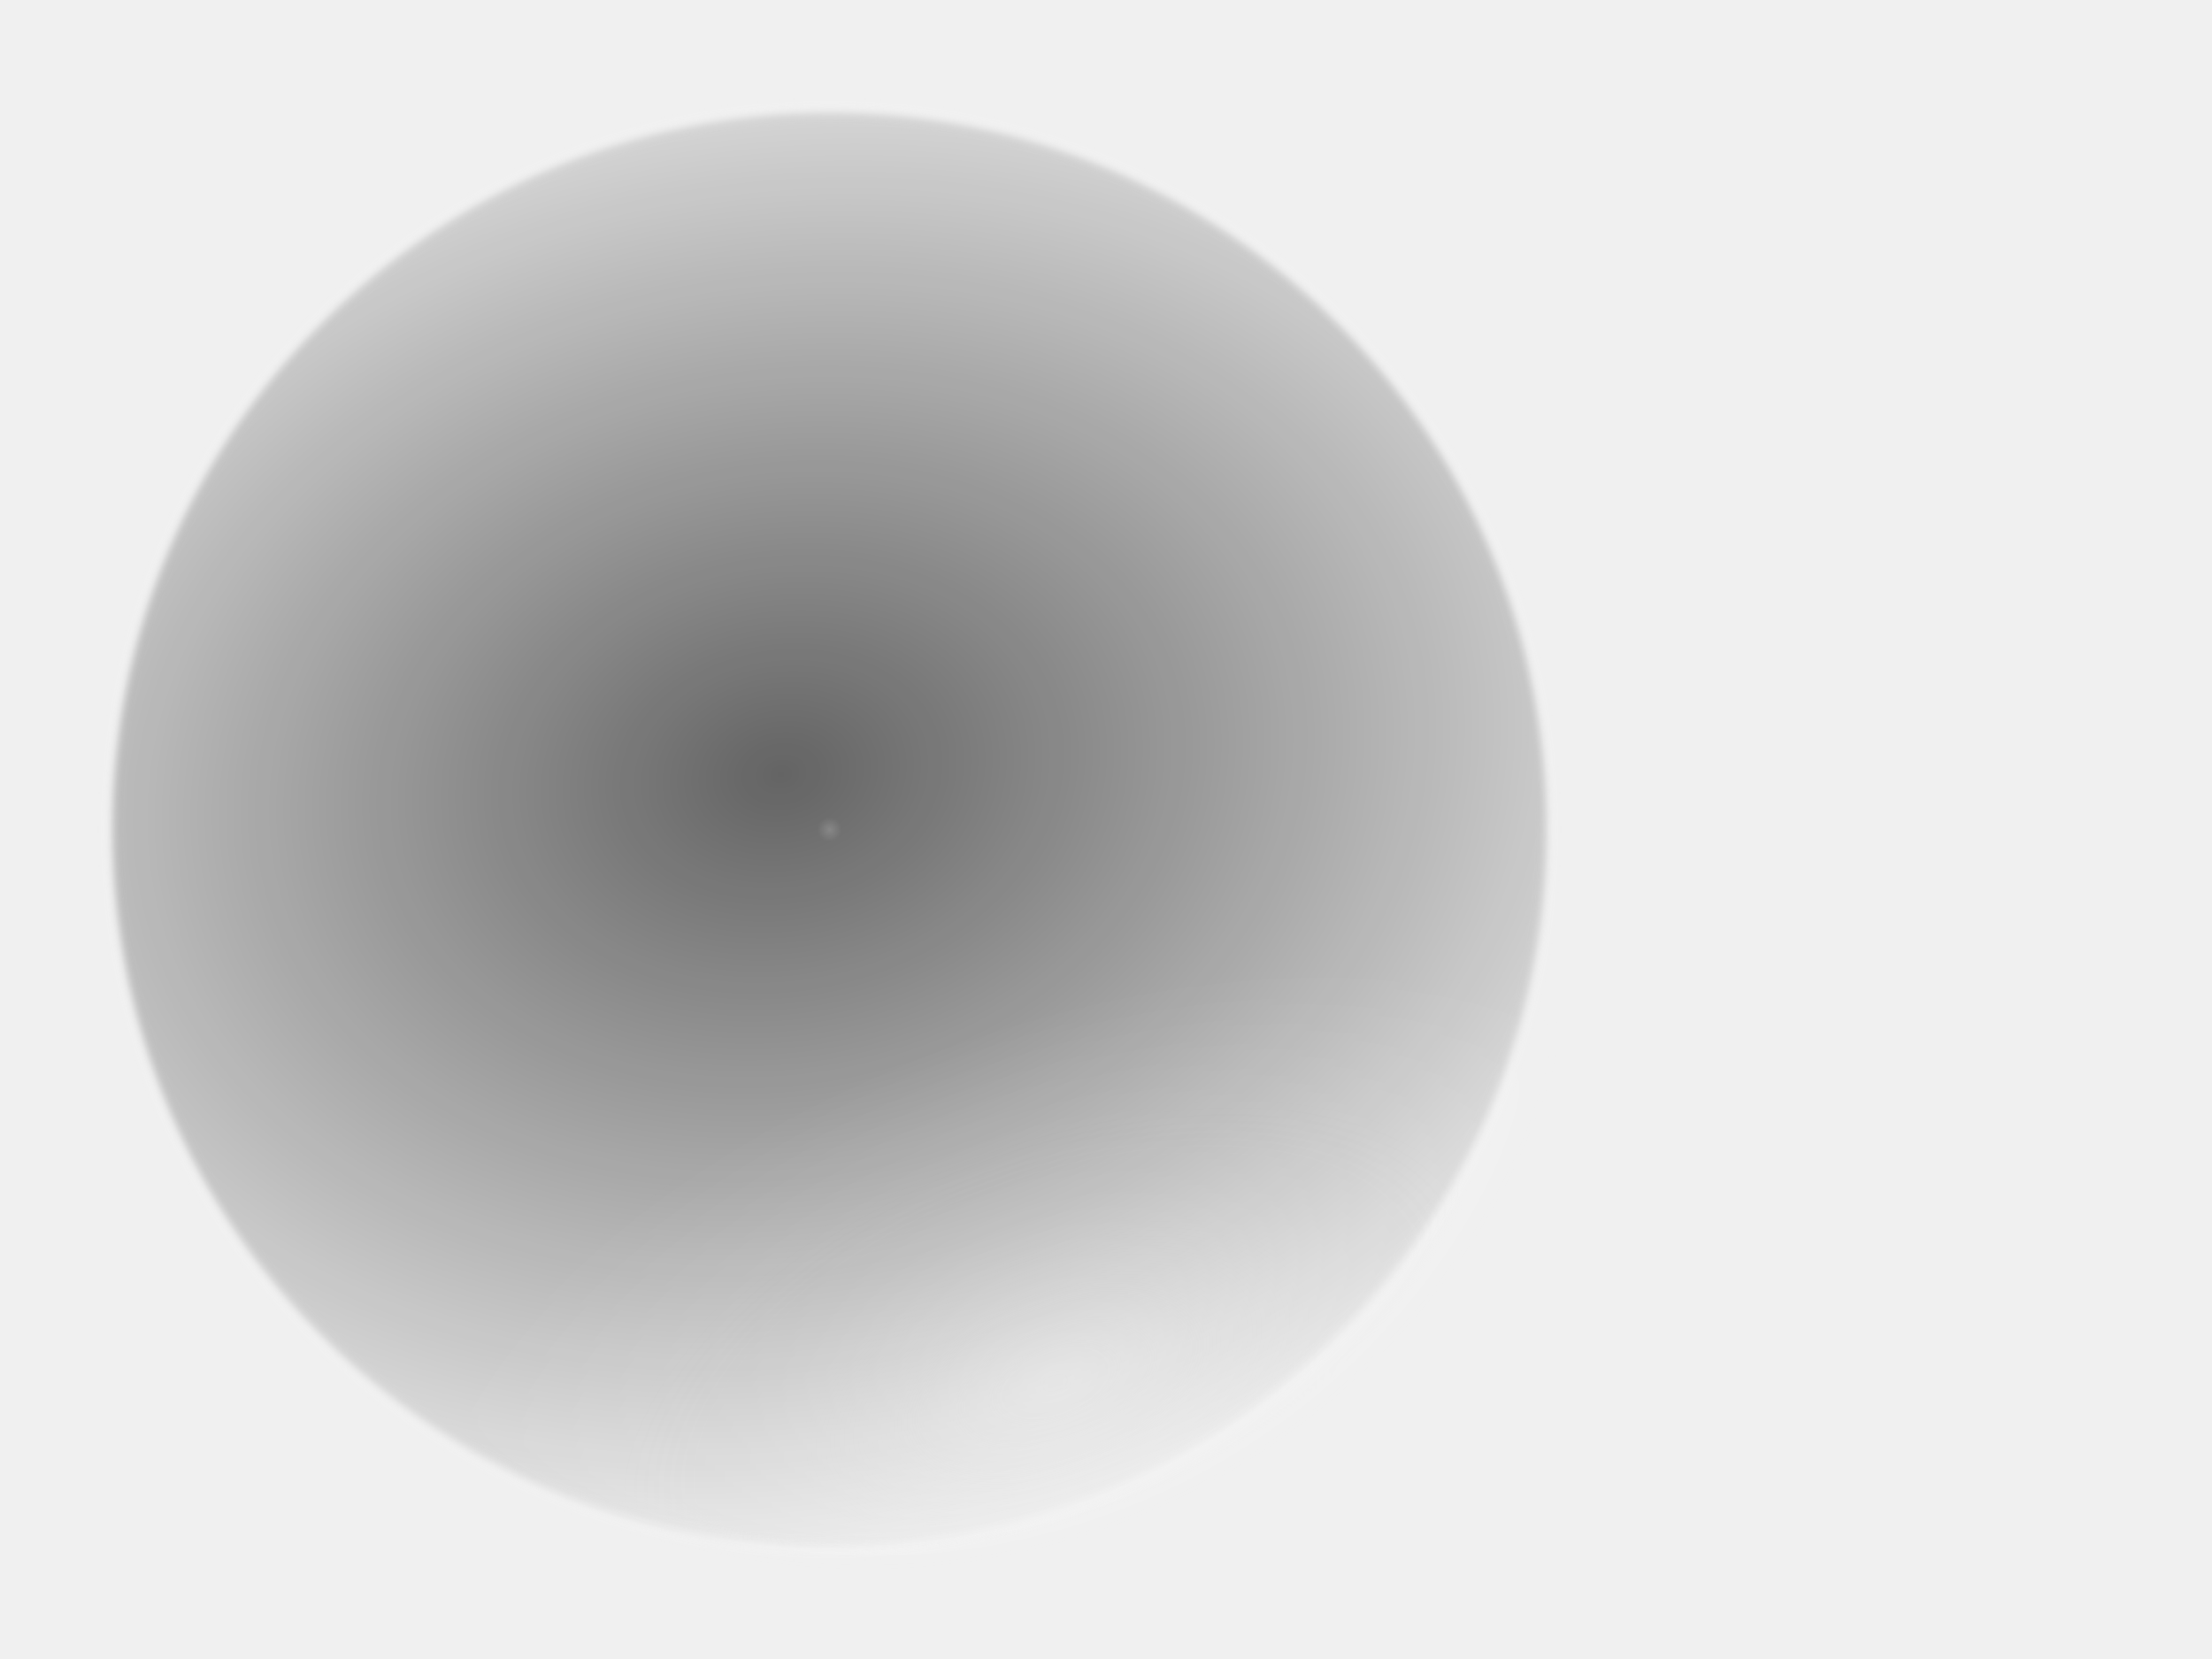
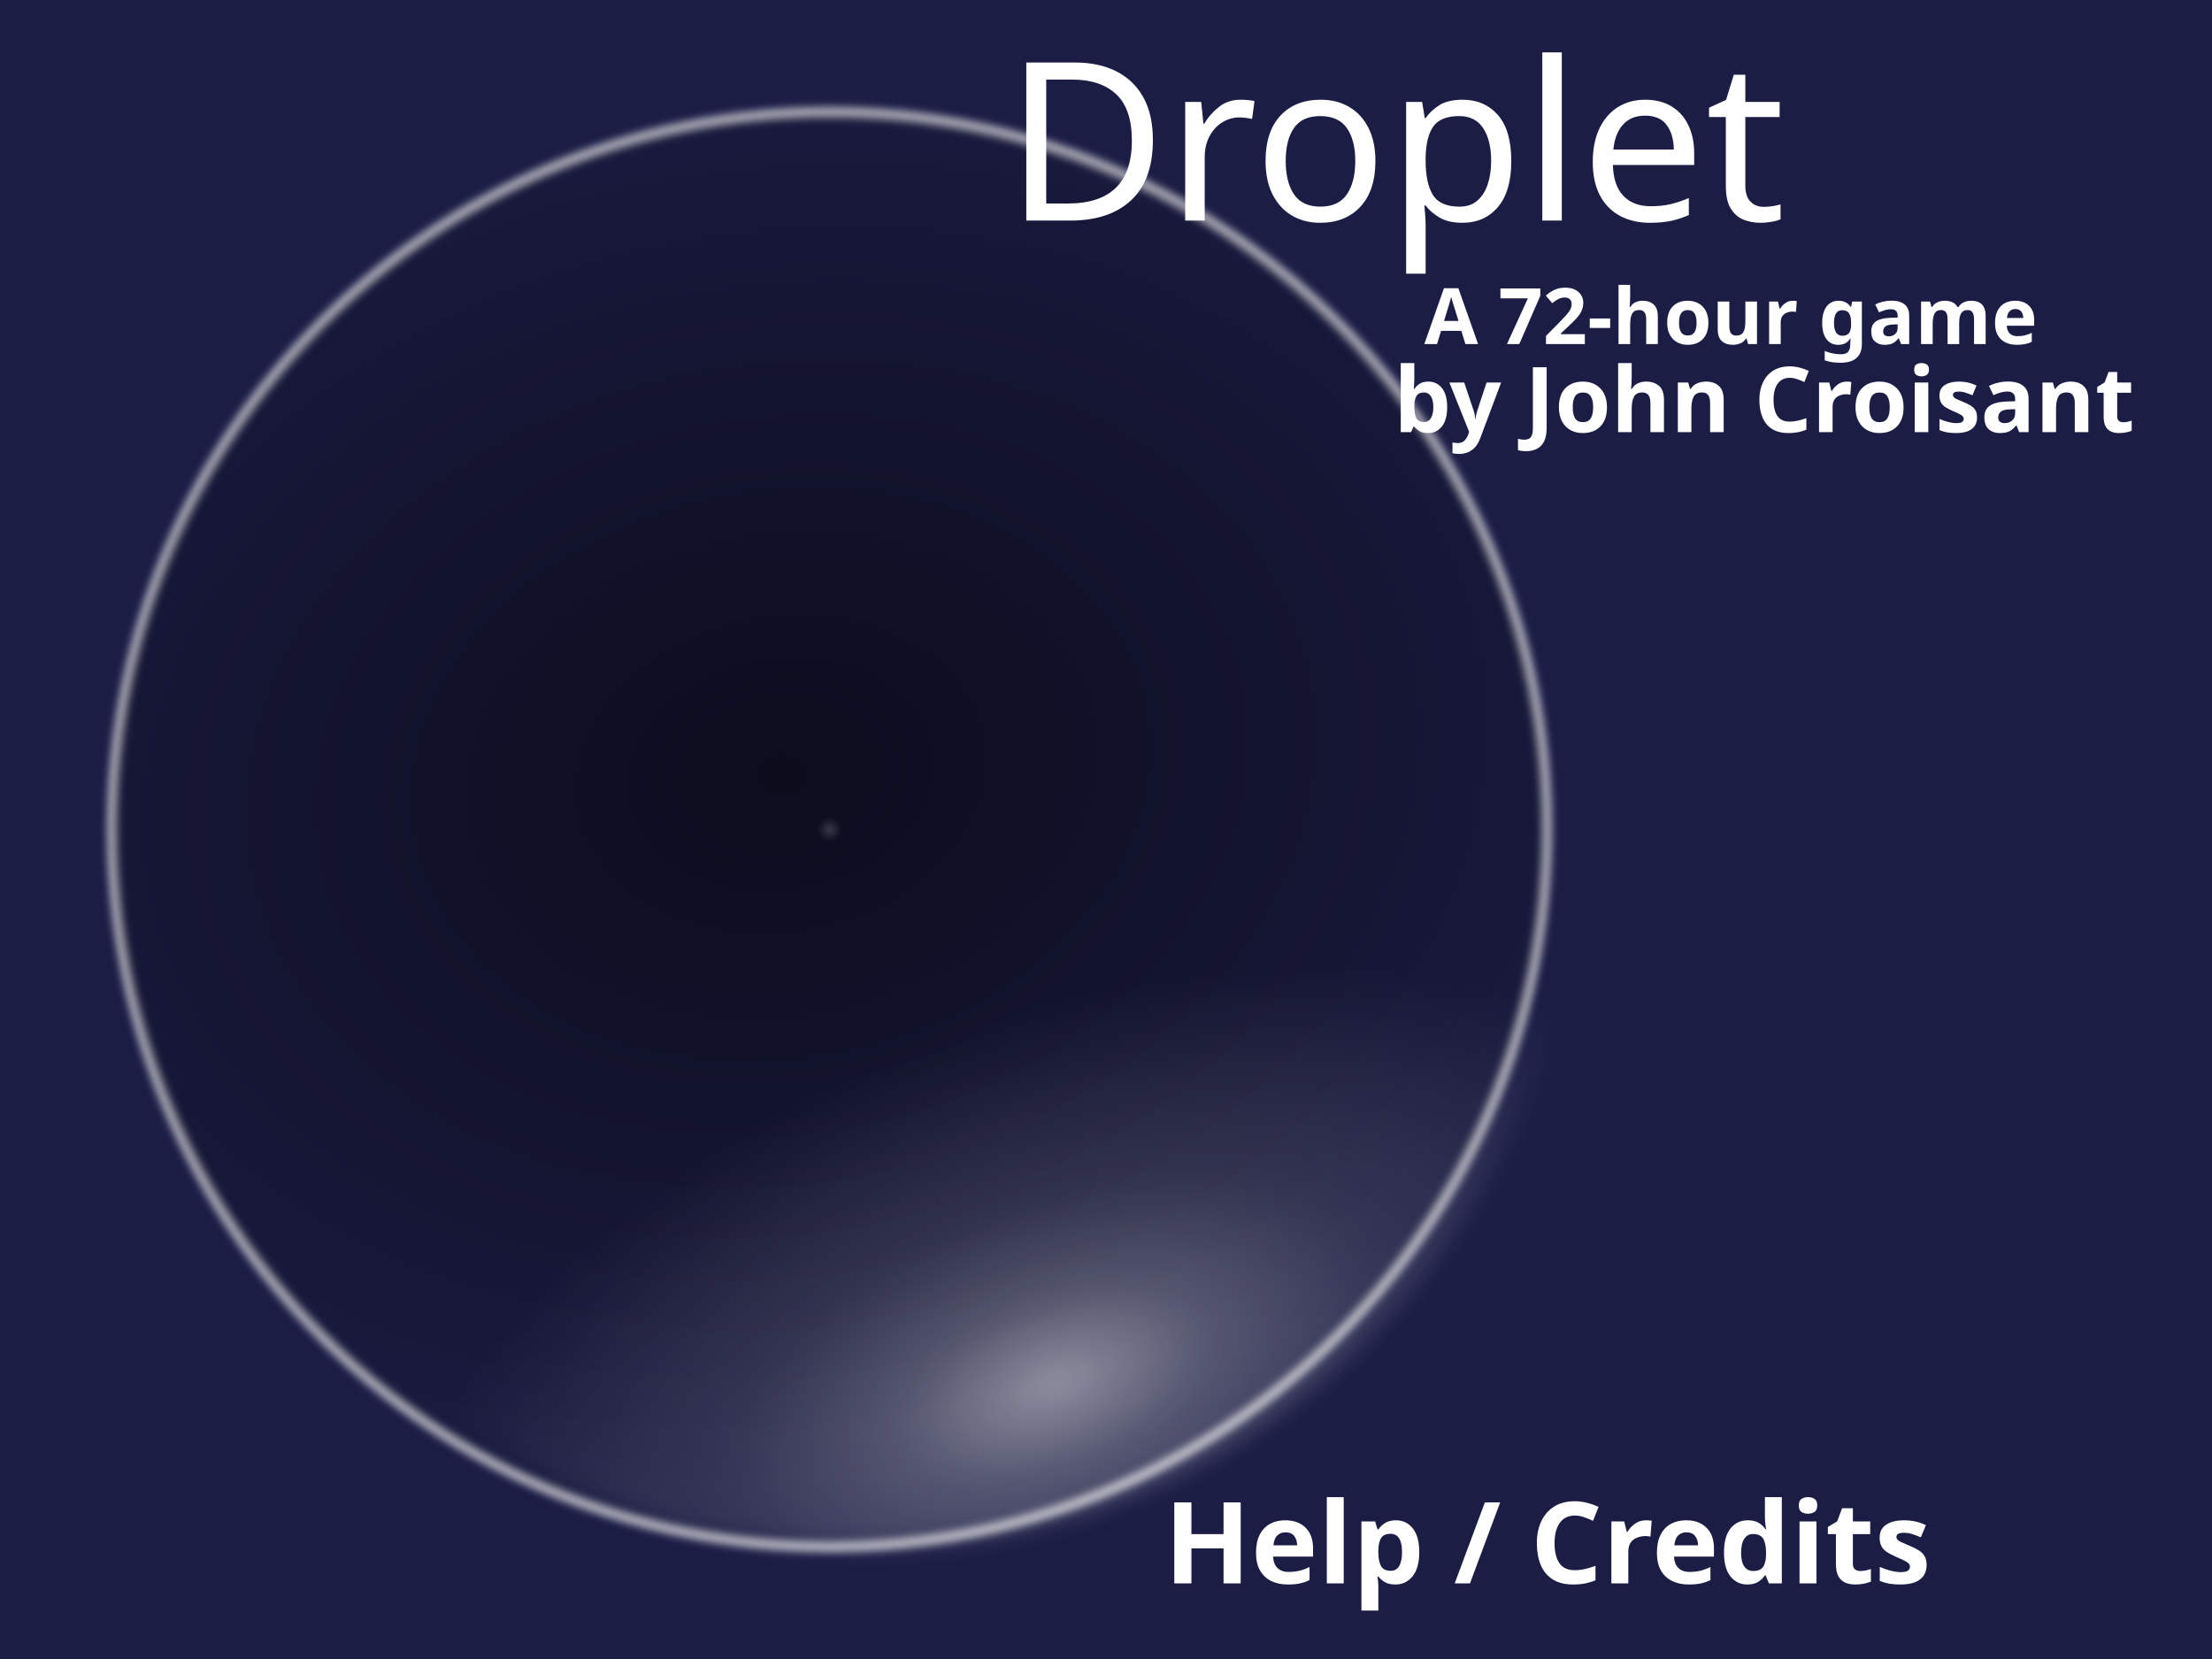
<svg xmlns="http://www.w3.org/2000/svg" xmlns:xlink="http://www.w3.org/1999/xlink" width="640" height="480" id="svg2" version="1.0">
  <defs id="defs4">
    <linearGradient id="linearGradient3192">
      <stop style="stop-color:#f5f5f5;stop-opacity:1;" offset="0" id="stop3194" />
      <stop style="stop-color:#f5f5f5;stop-opacity:0;" offset="1" id="stop3196" />
    </linearGradient>
    <linearGradient id="linearGradient3203">
      <stop id="stop3205" offset="0" style="stop-color:#f5f5f5;stop-opacity:0.535" />
      <stop style="stop-color:#fafafa;stop-opacity:0.267;" offset="0.236" id="stop3175" />
      <stop id="stop3177" offset="0.488" style="stop-color:#f5f5f5;stop-opacity:0.129;" />
      <stop id="stop3207" offset="1" style="stop-color:#ffffff;stop-opacity:0" />
    </linearGradient>
    <linearGradient id="linearGradient3191">
      <stop style="stop-color:#000000;stop-opacity:0.584" offset="0" id="stop3193" />
      <stop style="stop-color:#000000;stop-opacity:0;" offset="1" id="stop3195" />
    </linearGradient>
    <filter id="filter3165">
      <feGaussianBlur stdDeviation="1.045" id="feGaussianBlur3167" />
    </filter>
    <radialGradient xlink:href="#linearGradient3191" id="radialGradient3197" cx="346.545" cy="265.165" fx="346.545" fy="265.165" r="207.5" gradientUnits="userSpaceOnUse" gradientTransform="matrix(1.473618,-0.2535702,0.1934715,1.124356,-217.4767,55.2332)" />
    <radialGradient xlink:href="#linearGradient3203" id="radialGradient3201" gradientUnits="userSpaceOnUse" cx="336.623" cy="664.871" fx="336.623" fy="664.871" r="207.5" gradientTransform="matrix(0.8864029,-0.3395666,0.1786599,0.4663733,-2.669808,245.7277)" />
    <filter id="filter3213">
      <feGaussianBlur stdDeviation="3.112" id="feGaussianBlur3215" />
    </filter>
    <radialGradient xlink:href="#linearGradient3192" id="radialGradient3198" cx="240.417" cy="239.583" fx="240.417" fy="239.583" r="6.25" gradientUnits="userSpaceOnUse" />
+     <filter id="filter3429" x="-0.005" width="1.01" y="-0.95" height="2.9">
+       <feGaussianBlur stdDeviation="0.891" id="feGaussianBlur3431" />
+     </filter>
+     <filter id="filter3489">
+       <feGaussianBlur stdDeviation="8.356" id="feGaussianBlur3491" />
+     </filter>
  </defs>
  <g id="layer1">
+     <rect style="opacity:1;color:#000000;fill:#151640;fill-opacity:0.961;fill-rule:nonzero;stroke:none;stroke-width:1pt;stroke-linecap:butt;stroke-linejoin:miter;marker:none;marker-start:none;marker-mid:none;marker-end:none;stroke-miterlimit:4;stroke-dasharray:none;stroke-dashoffset:0;stroke-opacity:1;visibility:visible;display:inline;overflow:visible;enable-background:accumulate" id="rect3243" width="640" height="480" x="0" y="0" />
    <g id="droplet">
      <path transform="translate(-118.5,-41.5)" d="M 566,281.5 A 207.5,207.5 0 1 1 151,281.5 A 207.5,207.5 0 1 1 566,281.5 z" id="path2383" style="opacity:1;color:#000000;fill:none;fill-opacity:1;fill-rule:nonzero;stroke:#f5f5f5;stroke-width:3.15;stroke-linecap:butt;stroke-linejoin:miter;marker:none;marker-start:none;marker-mid:none;marker-end:none;stroke-miterlimit:4;stroke-dasharray:none;stroke-dashoffset:0;stroke-opacity:0.657;visibility:visible;display:inline;overflow:visible;filter:url(#filter3165);enable-background:accumulate" />
      <path style="opacity:1;color:#000000;fill:url(#radialGradient3197);fill-opacity:1;fill-rule:nonzero;stroke:none;stroke-width:3.15;stroke-linecap:butt;stroke-linejoin:miter;marker:none;marker-start:none;marker-mid:none;marker-end:none;stroke-miterlimit:4;stroke-dasharray:none;stroke-dashoffset:0;stroke-opacity:0.657;visibility:visible;display:inline;overflow:visible;filter:url(#filter3165);enable-background:accumulate" id="path3189" d="M 566,281.5 A 207.5,207.5 0 1 1 151,281.5 A 207.5,207.5 0 1 1 566,281.5 z" transform="translate(-118.5,-41.5)" />
      <path transform="translate(-109.191,-41.38784)" d="M 566,281.5 A 207.5,207.5 0 1 1 151,281.5 A 207.5,207.5 0 1 1 566,281.5 z" id="path3199" style="opacity:1;color:#000000;fill:url(#radialGradient3201);fill-opacity:1;fill-rule:nonzero;stroke:none;stroke-width:3.15;stroke-linecap:butt;stroke-linejoin:miter;marker:none;marker-start:none;marker-mid:none;marker-end:none;stroke-miterlimit:4;stroke-dasharray:none;stroke-dashoffset:0;stroke-opacity:0.657;visibility:visible;display:inline;overflow:visible;filter:url(#filter3213);enable-background:accumulate" />
      <path style="opacity:0.178;color:#000000;fill:url(#radialGradient3198);fill-opacity:1;fill-rule:nonzero;stroke:none;stroke-width:1pt;stroke-linecap:butt;stroke-linejoin:miter;marker:none;marker-start:none;marker-mid:none;marker-end:none;stroke-miterlimit:4;stroke-dasharray:none;stroke-dashoffset:0;stroke-opacity:1;visibility:visible;display:inline;overflow:visible;enable-background:accumulate" id="path3183" d="M 246.667,239.583 A 6.25,6.25 0 1 1 234.167,239.583 A 6.25,6.25 0 1 1 246.667,239.583 z" transform="matrix(0.5636365,0,0,0.5636365,104.4924,104.9621)" />
    </g>
+     <text xml:space="preserve" style="font-size:64.052px;font-style:normal;font-weight:bold;line-height:125%;fill:#000000;fill-opacity:1;stroke:none;stroke-width:1pt;stroke-linecap:butt;stroke-linejoin:miter;stroke-opacity:1;font-family:Bitstream Vera Sans;-inkscape-font-specification:Sans" x="628.064" y="63.821" id="text2414">
+       <tspan id="tspan2416" x="628.064" y="63.821" style="font-size:64.052px;font-style:normal;font-variant:normal;font-weight:normal;font-stretch:normal;text-align:end;line-height:125%;writing-mode:lr-tb;text-anchor:end;fill:#ffffff;font-family:Flow;-inkscape-font-specification:Flow">Droplet</tspan>
+     </text>
+     <text xml:space="preserve" style="font-size:32.83px;font-style:normal;font-weight:bold;line-height:125%;fill:#000000;fill-opacity:1;stroke:none;stroke-width:1pt;stroke-linecap:butt;stroke-linejoin:miter;stroke-opacity:1;font-family:Bitstream Vera Sans;-inkscape-font-specification:Sans" x="615.822" y="458.115" id="text3200">
+       <tspan id="tspan3202" x="615.822" y="458.115" style="font-size:32.83px;font-style:normal;font-variant:normal;font-weight:bold;font-stretch:normal;text-align:end;line-height:125%;writing-mode:lr-tb;text-anchor:end;fill:#ffffff;font-family:GeosansLight;-inkscape-font-specification:GeosansLight Medium" dy="0 0 0 0 0 1.888 -1.888">Help / Credits</tspan>
+     </text>
+     <text xml:space="preserve" style="font-size:27.451px;font-style:normal;font-weight:bold;line-height:125%;fill:#000000;fill-opacity:1;stroke:none;stroke-width:1pt;stroke-linecap:butt;stroke-linejoin:miter;stroke-opacity:1;font-family:Bitstream Vera Sans;-inkscape-font-specification:Sans" x="534.308" y="99.547" id="text3204">
+       <tspan id="tspan3206" x="537.191" y="99.547" style="font-size:22.535px;font-style:normal;font-variant:normal;font-weight:bold;font-stretch:normal;text-align:center;line-height:125%;writing-mode:lr-tb;text-anchor:middle;fill:#ffffff;font-family:GeosansLight;-inkscape-font-specification:GeosansLight Medium">A 72-hour game </tspan>
+       <tspan x="534.308" y="131.291" style="font-size:26.291px;font-style:normal;font-variant:normal;font-weight:bold;font-stretch:normal;text-align:center;line-height:125%;writing-mode:lr-tb;text-anchor:middle;fill:#ffffff;font-family:GeosansLight;-inkscape-font-specification:GeosansLight Medium" id="tspan3208" dy="-6.26">by John Croisant</tspan>
+     </text>
+     <g id="g3493" />
  </g>
</svg>
